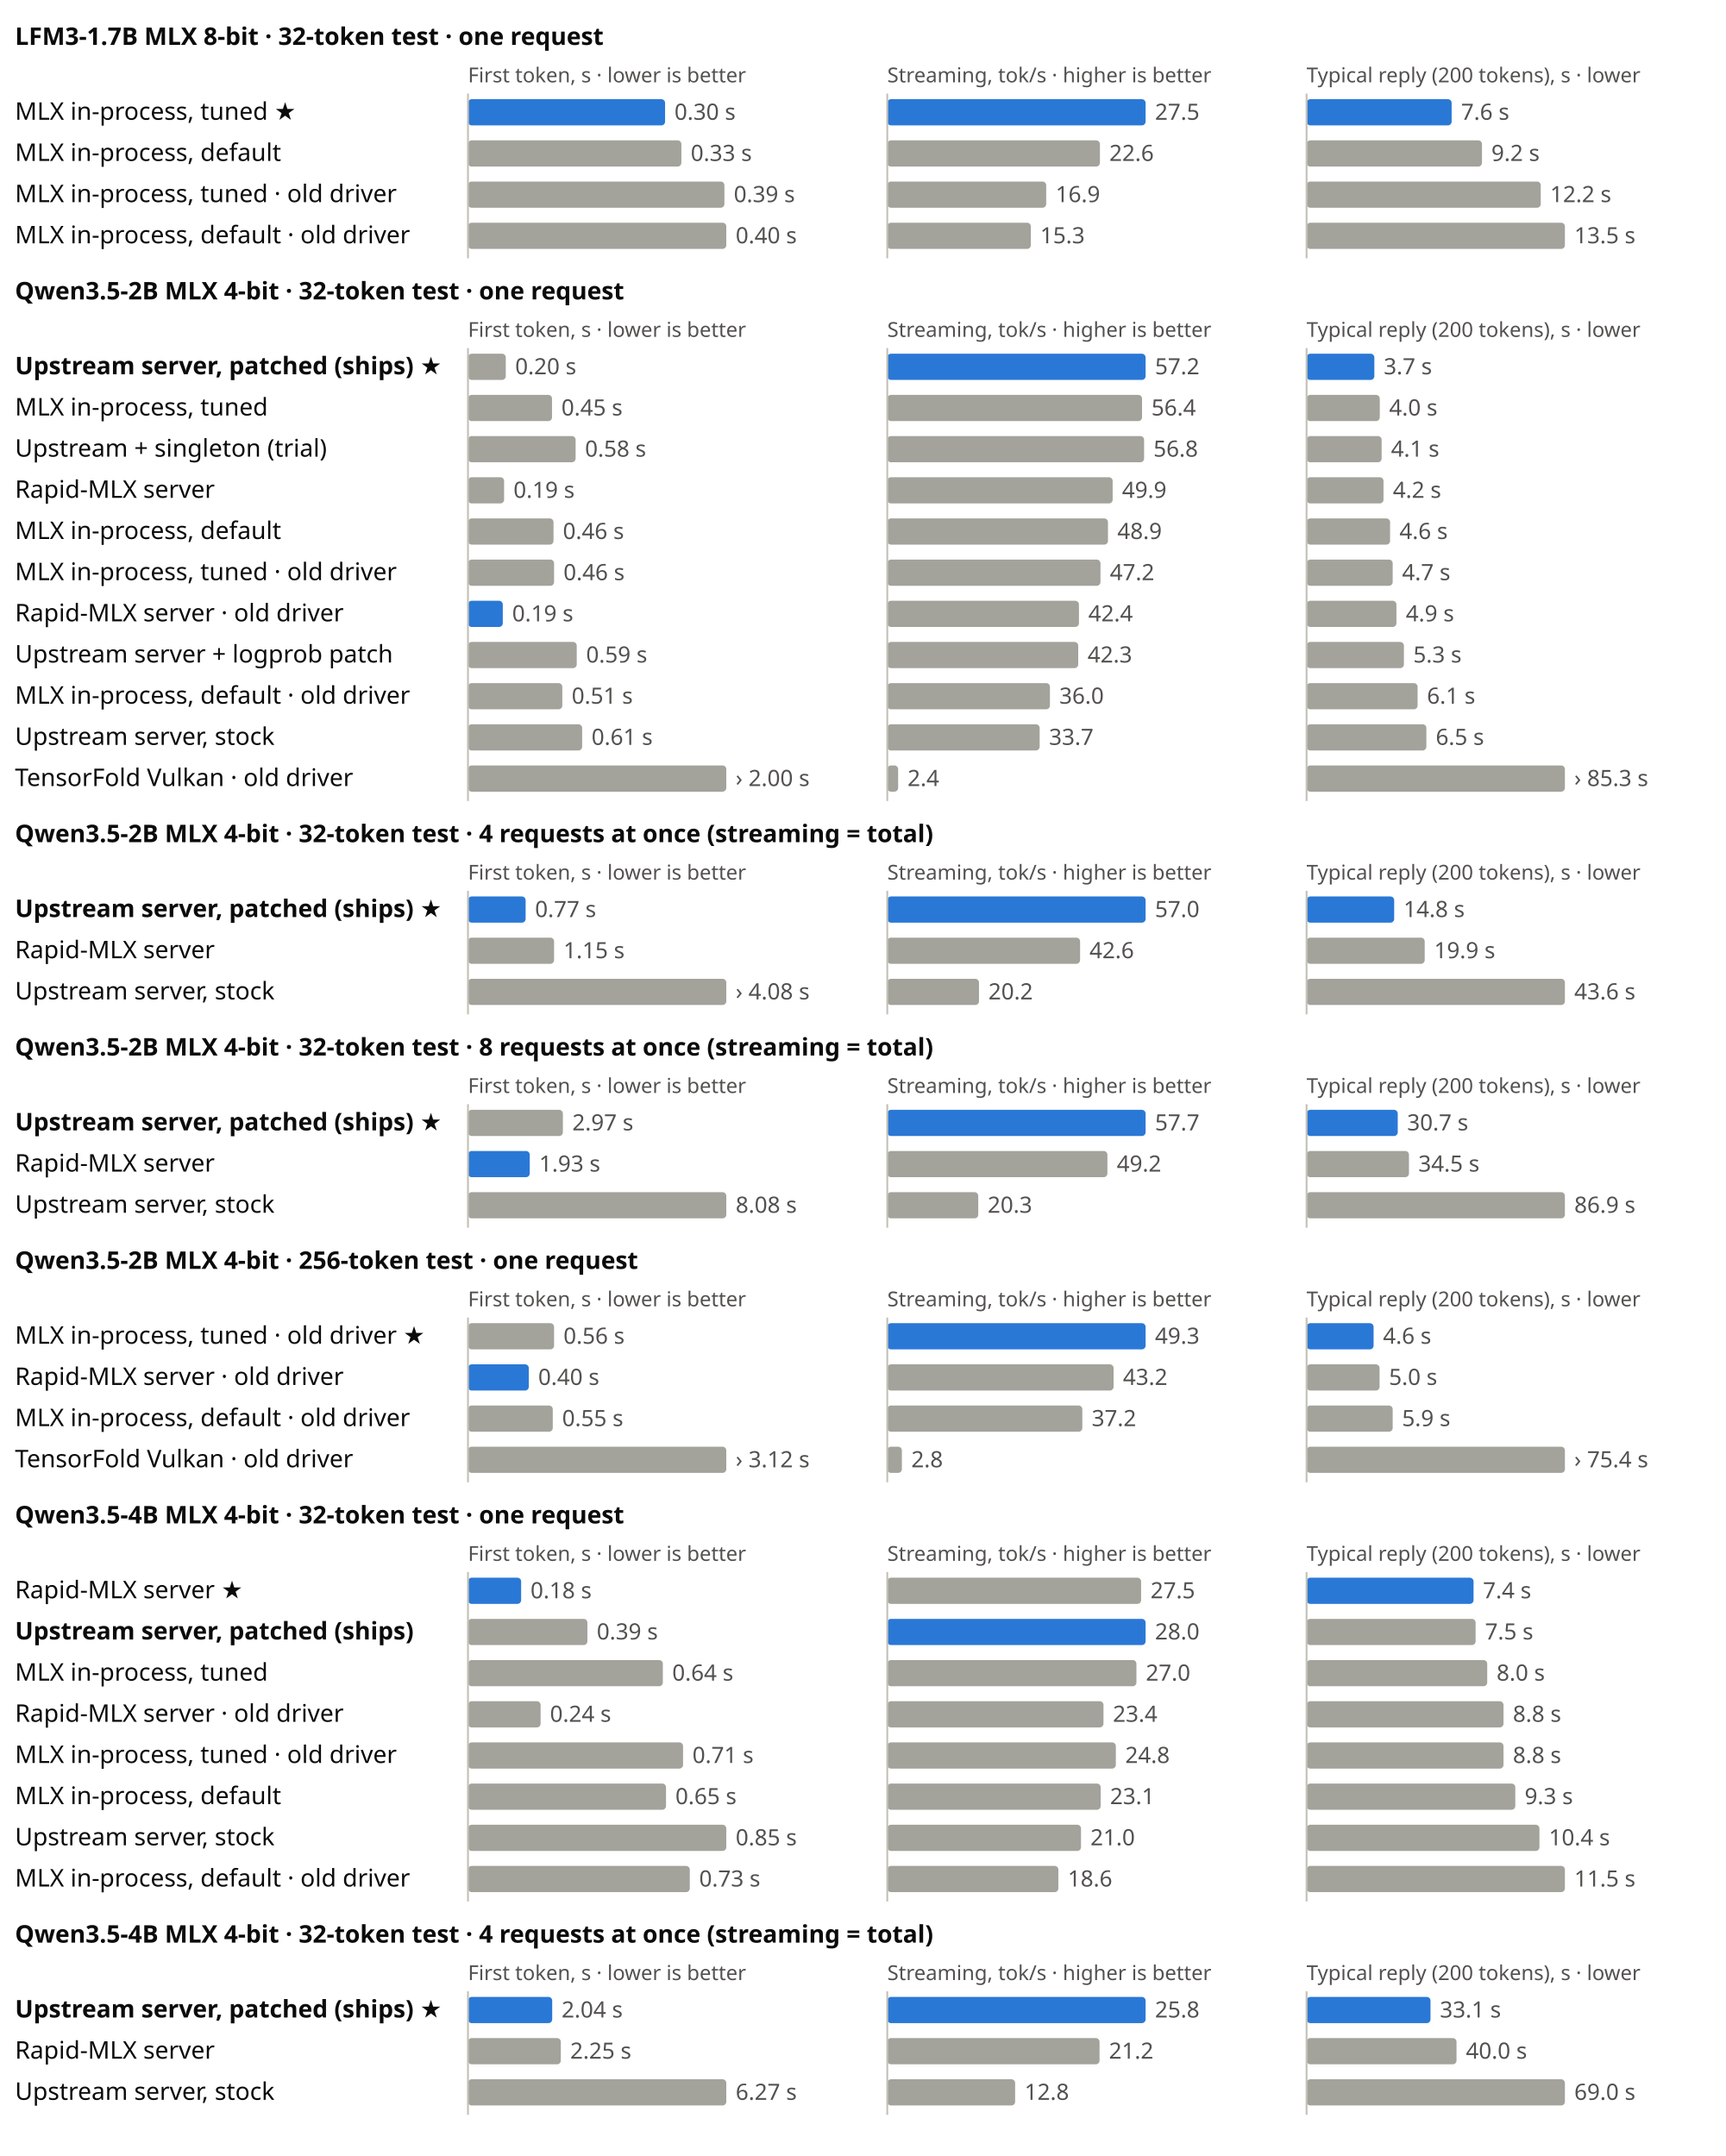
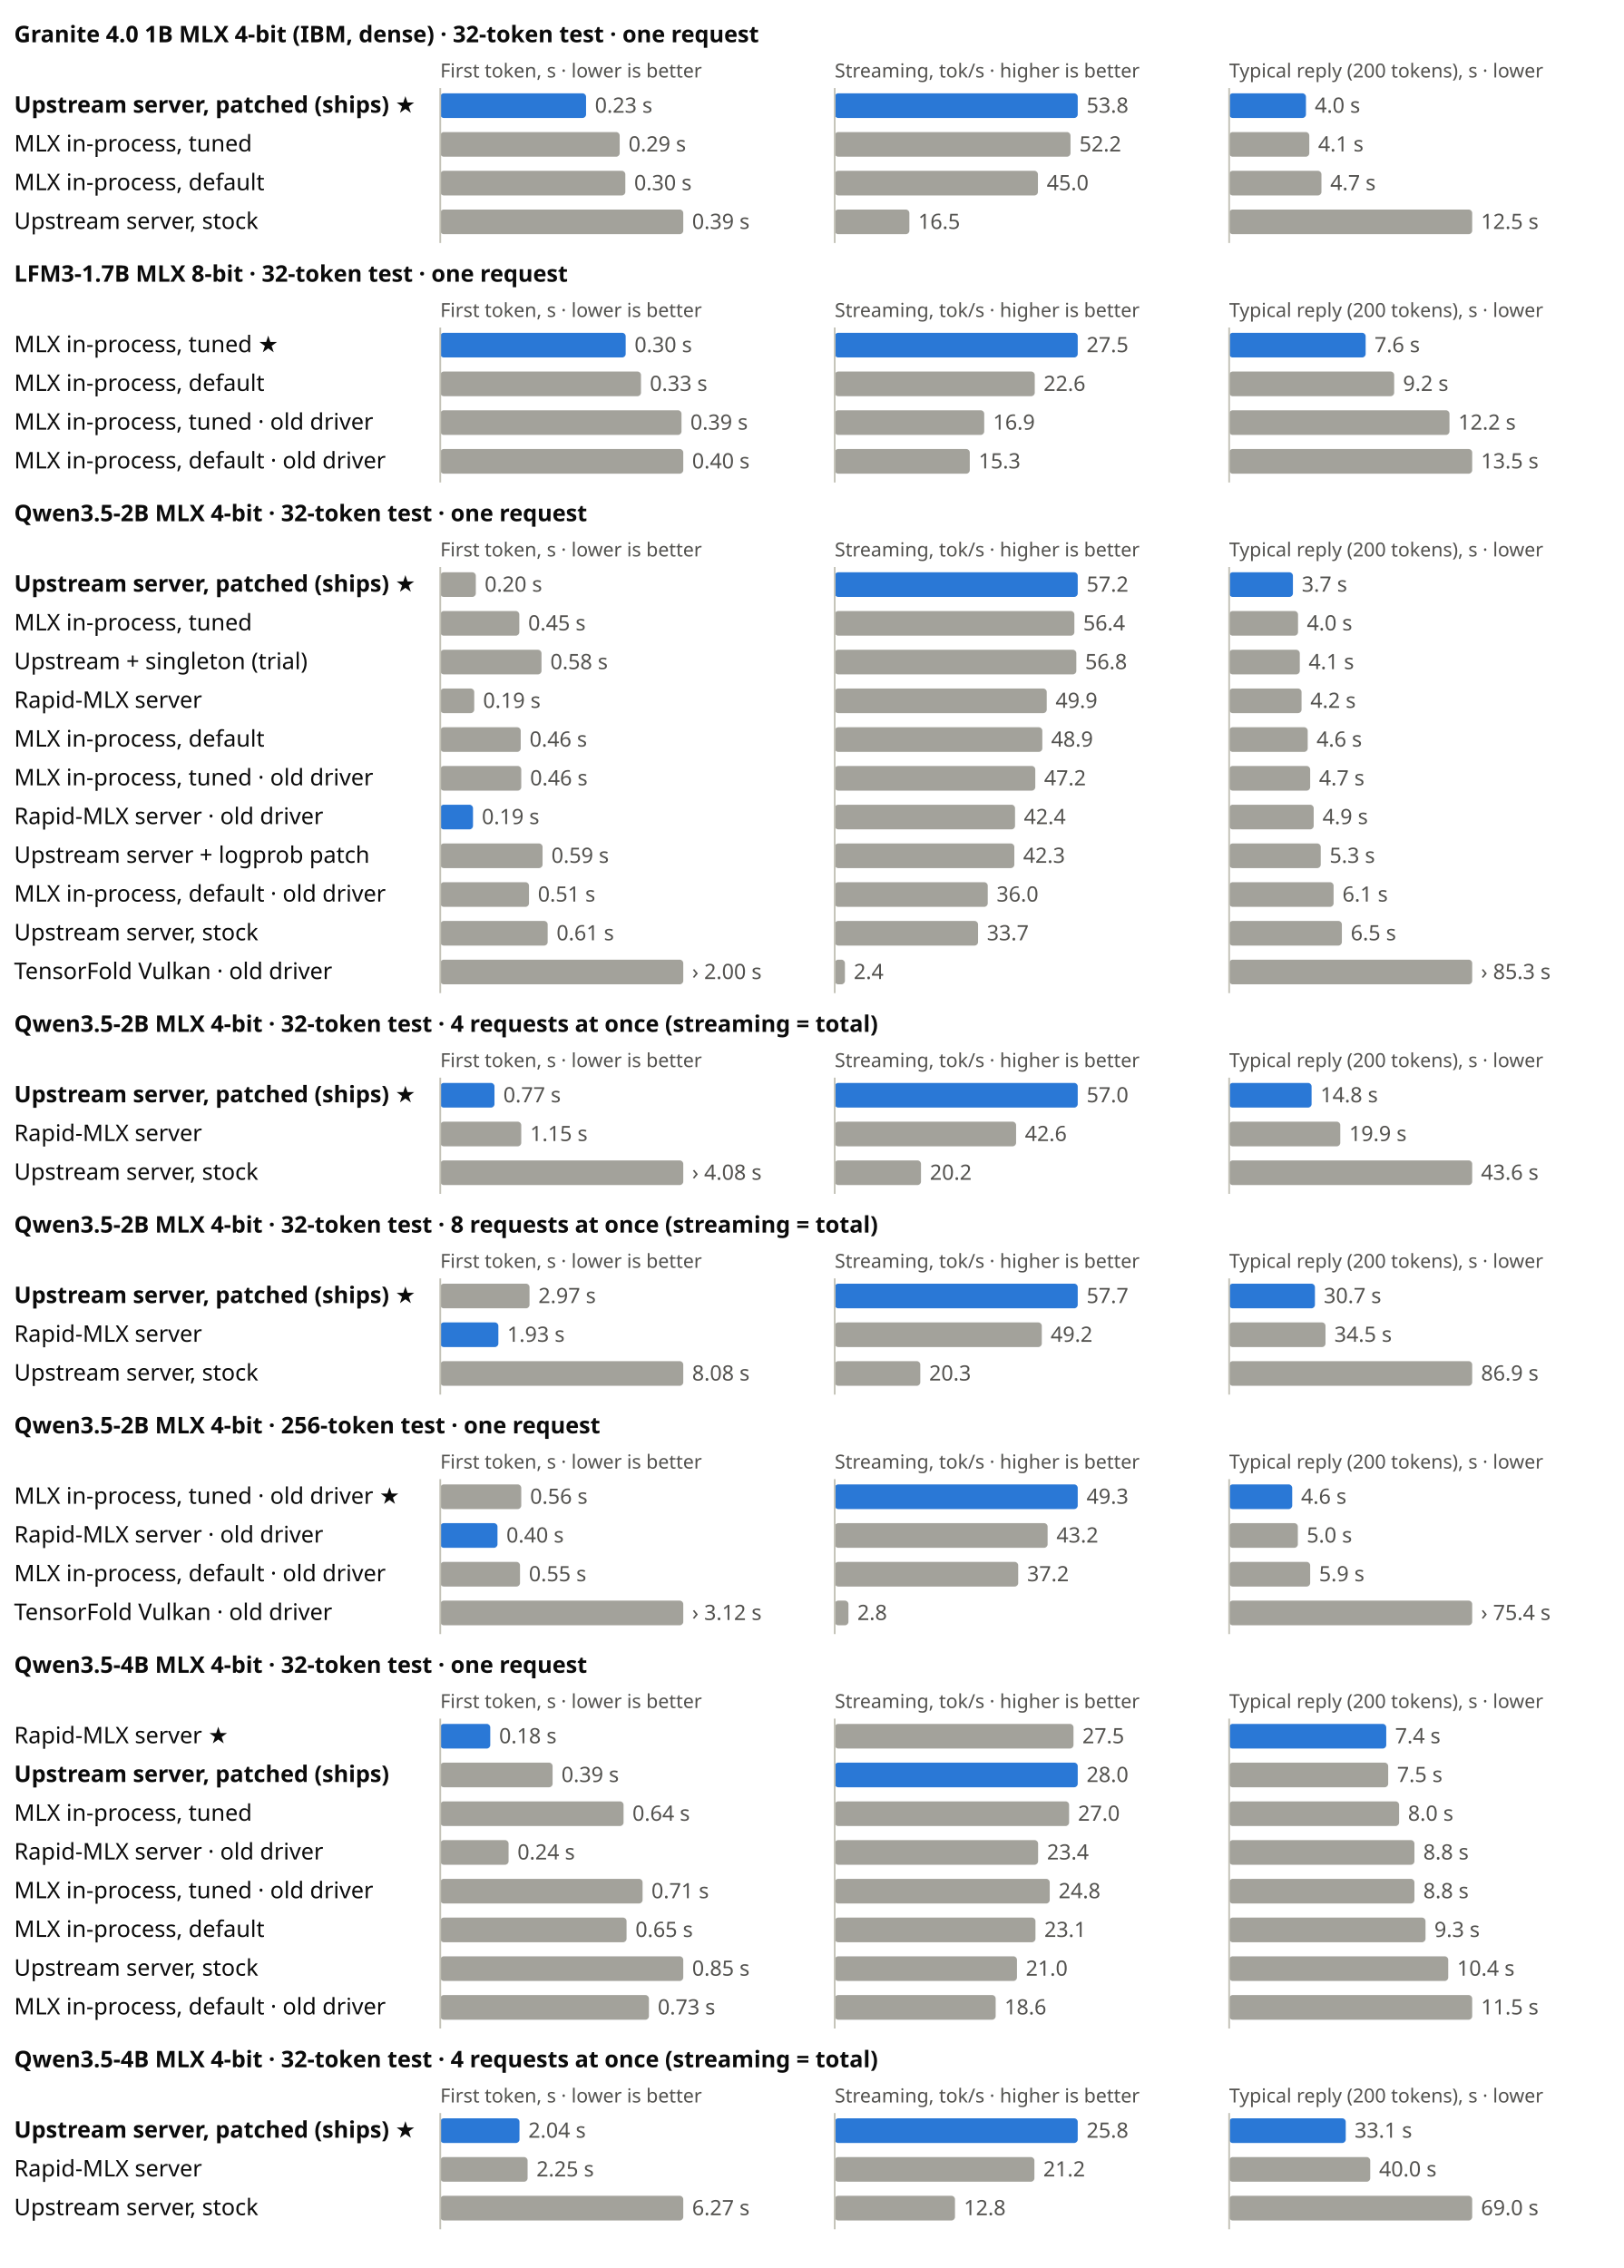
- <svg xmlns="http://www.w3.org/2000/svg" width="922" height="1152" viewBox="0 0 922 1152">
+ <svg xmlns="http://www.w3.org/2000/svg" width="922" height="1288" viewBox="0 0 922 1288">
  <rect width="100%" height="100%" class="bg" fill="none" />
  <style>svg{background:#fcfcfb}text{font:13px system-ui,sans-serif;fill:#0b0b0b}.h{font-weight:600}.a{font-size:11px;fill:#52514e}.v{fill:#52514e;font-size:12px}.s{font-weight:600}.bar{fill:#a3a29b}.best{fill:#2a78d6}.axis{stroke:#c3c2b7;stroke-width:1}@media (prefers-color-scheme:dark){svg{background:#1a1a19}text{fill:#f0efec}.a,.v{fill:#c3c2b7}.bar{fill:#6b6a64}.best{fill:#3987e5}.axis{stroke:#52514e}}</style>
-   <text x="8" y="24" class="h">LFM3-1.7B MLX 8-bit · 32-token test · one request</text>
+   <text x="8" y="24" class="h">Granite 4.0 1B MLX 4-bit (IBM, dense) · 32-token test · one request</text>
  <text x="250" y="44" class="a">First token, s · lower is better</text>
  <text x="474" y="44" class="a">Streaming, tok/s · higher is better</text>
  <text x="698" y="44" class="a">Typical reply (200 tokens), s · lower</text>
-   <text x="8" y="64" class="l">MLX in-process, tuned ★</text>
-   <g>
-     <rect x="250" y="53" width="105.3" height="14" rx="2" class="best" />
-     <text x="360.3" y="64" class="v">0.30 s</text>
+   <text x="8" y="64" class="l s">Upstream server, patched (ships) ★</text>
+   <g>
+     <rect x="250" y="53" width="82.8" height="14" rx="2" class="best" />
+     <text x="337.8" y="64" class="v">0.23 s</text>
  </g>
  <g>
    <rect x="474" y="53" width="138.0" height="14" rx="2" class="best" />
-     <text x="617.0" y="64" class="v">27.5</text>
-   </g>
-   <g>
-     <rect x="698" y="53" width="77.5" height="14" rx="2" class="best" />
-     <text x="780.5" y="64" class="v">7.6 s</text>
-   </g>
-   <text x="8" y="86" class="l">MLX in-process, default</text>
-   <g>
-     <rect x="250" y="75" width="114.0" height="14" rx="2" class="bar" />
-     <text x="369.0" y="86" class="v">0.33 s</text>
-   </g>
-   <g>
-     <rect x="474" y="75" width="113.6" height="14" rx="2" class="bar" />
-     <text x="592.6" y="86" class="v">22.6</text>
-   </g>
-   <g>
-     <rect x="698" y="75" width="93.7" height="14" rx="2" class="bar" />
-     <text x="796.7" y="86" class="v">9.2 s</text>
-   </g>
-   <text x="8" y="108" class="l">MLX in-process, tuned · old driver</text>
-   <g>
-     <rect x="250" y="97" width="137.0" height="14" rx="2" class="bar" />
-     <text x="392.0" y="108" class="v">0.39 s</text>
-   </g>
-   <g>
-     <rect x="474" y="97" width="84.9" height="14" rx="2" class="bar" />
-     <text x="563.9" y="108" class="v">16.9</text>
-   </g>
-   <g>
-     <rect x="698" y="97" width="125.1" height="14" rx="2" class="bar" />
-     <text x="828.1" y="108" class="v">12.2 s</text>
-   </g>
-   <text x="8" y="130" class="l">MLX in-process, default · old driver</text>
+     <text x="617.0" y="64" class="v">53.8</text>
+   </g>
+   <g>
+     <rect x="698" y="53" width="43.6" height="14" rx="2" class="best" />
+     <text x="746.6" y="64" class="v">4.0 s</text>
+   </g>
+   <text x="8" y="86" class="l">MLX in-process, tuned</text>
+   <g>
+     <rect x="250" y="75" width="101.9" height="14" rx="2" class="bar" />
+     <text x="356.9" y="86" class="v">0.29 s</text>
+   </g>
+   <g>
+     <rect x="474" y="75" width="133.9" height="14" rx="2" class="bar" />
+     <text x="612.9" y="86" class="v">52.2</text>
+   </g>
+   <g>
+     <rect x="698" y="75" width="45.5" height="14" rx="2" class="bar" />
+     <text x="748.5" y="86" class="v">4.1 s</text>
+   </g>
+   <text x="8" y="108" class="l">MLX in-process, default</text>
+   <g>
+     <rect x="250" y="97" width="105.1" height="14" rx="2" class="bar" />
+     <text x="360.1" y="108" class="v">0.30 s</text>
+   </g>
+   <g>
+     <rect x="474" y="97" width="115.4" height="14" rx="2" class="bar" />
+     <text x="594.4" y="108" class="v">45.0</text>
+   </g>
+   <g>
+     <rect x="698" y="97" width="52.4" height="14" rx="2" class="bar" />
+     <text x="755.4" y="108" class="v">4.7 s</text>
+   </g>
+   <text x="8" y="130" class="l">Upstream server, stock</text>
  <g>
    <rect x="250" y="119" width="138.0" height="14" rx="2" class="bar" />
-     <text x="393.0" y="130" class="v">0.40 s</text>
-   </g>
-   <g>
-     <rect x="474" y="119" width="76.7" height="14" rx="2" class="bar" />
-     <text x="555.7" y="130" class="v">15.3</text>
+     <text x="393.0" y="130" class="v">0.39 s</text>
+   </g>
+   <g>
+     <rect x="474" y="119" width="42.4" height="14" rx="2" class="bar" />
+     <text x="521.4" y="130" class="v">16.5</text>
  </g>
  <g>
    <rect x="698" y="119" width="138.0" height="14" rx="2" class="bar" />
-     <text x="841.0" y="130" class="v">13.5 s</text>
+     <text x="841.0" y="130" class="v">12.5 s</text>
  </g>
  <line x1="250" y1="50" x2="250" y2="138" class="axis" />
  <line x1="474" y1="50" x2="474" y2="138" class="axis" />
  <line x1="698" y1="50" x2="698" y2="138" class="axis" />
-   <text x="8" y="160" class="h">Qwen3.5-2B MLX 4-bit · 32-token test · one request</text>
+   <text x="8" y="160" class="h">LFM3-1.7B MLX 8-bit · 32-token test · one request</text>
  <text x="250" y="180" class="a">First token, s · lower is better</text>
  <text x="474" y="180" class="a">Streaming, tok/s · higher is better</text>
  <text x="698" y="180" class="a">Typical reply (200 tokens), s · lower</text>
-   <text x="8" y="200" class="l s">Upstream server, patched (ships) ★</text>
-   <g>
-     <rect x="250" y="189" width="20.2" height="14" rx="2" class="bar" />
-     <text x="275.2" y="200" class="v">0.20 s</text>
+   <text x="8" y="200" class="l">MLX in-process, tuned ★</text>
+   <g>
+     <rect x="250" y="189" width="105.3" height="14" rx="2" class="best" />
+     <text x="360.3" y="200" class="v">0.30 s</text>
  </g>
  <g>
    <rect x="474" y="189" width="138.0" height="14" rx="2" class="best" />
-     <text x="617.0" y="200" class="v">57.2</text>
-   </g>
-   <g>
-     <rect x="698" y="189" width="36.2" height="14" rx="2" class="best" />
-     <text x="739.2" y="200" class="v">3.7 s</text>
-   </g>
-   <text x="8" y="222" class="l">MLX in-process, tuned</text>
-   <g>
-     <rect x="250" y="211" width="44.9" height="14" rx="2" class="bar" />
-     <text x="299.9" y="222" class="v">0.45 s</text>
-   </g>
-   <g>
-     <rect x="474" y="211" width="136.1" height="14" rx="2" class="bar" />
-     <text x="615.1" y="222" class="v">56.4</text>
-   </g>
-   <g>
-     <rect x="698" y="211" width="39.1" height="14" rx="2" class="bar" />
-     <text x="742.1" y="222" class="v">4.0 s</text>
-   </g>
-   <text x="8" y="244" class="l">Upstream + singleton (trial)</text>
-   <g>
-     <rect x="250" y="233" width="57.5" height="14" rx="2" class="bar" />
-     <text x="312.5" y="244" class="v">0.58 s</text>
-   </g>
-   <g>
-     <rect x="474" y="233" width="137.2" height="14" rx="2" class="bar" />
-     <text x="616.2" y="244" class="v">56.8</text>
-   </g>
-   <g>
-     <rect x="698" y="233" width="40.1" height="14" rx="2" class="bar" />
-     <text x="743.1" y="244" class="v">4.1 s</text>
-   </g>
-   <text x="8" y="266" class="l">Rapid-MLX server</text>
-   <g>
-     <rect x="250" y="255" width="19.3" height="14" rx="2" class="bar" />
-     <text x="274.3" y="266" class="v">0.19 s</text>
-   </g>
-   <g>
-     <rect x="474" y="255" width="120.4" height="14" rx="2" class="bar" />
-     <text x="599.4" y="266" class="v">49.9</text>
-   </g>
-   <g>
-     <rect x="698" y="255" width="41.1" height="14" rx="2" class="bar" />
-     <text x="744.1" y="266" class="v">4.2 s</text>
-   </g>
-   <text x="8" y="288" class="l">MLX in-process, default</text>
-   <g>
-     <rect x="250" y="277" width="45.7" height="14" rx="2" class="bar" />
-     <text x="300.7" y="288" class="v">0.46 s</text>
-   </g>
-   <g>
-     <rect x="474" y="277" width="117.9" height="14" rx="2" class="bar" />
-     <text x="596.9" y="288" class="v">48.9</text>
-   </g>
-   <g>
-     <rect x="698" y="277" width="44.6" height="14" rx="2" class="bar" />
-     <text x="747.6" y="288" class="v">4.6 s</text>
-   </g>
-   <text x="8" y="310" class="l">MLX in-process, tuned · old driver</text>
-   <g>
-     <rect x="250" y="299" width="46.0" height="14" rx="2" class="bar" />
-     <text x="301.0" y="310" class="v">0.46 s</text>
-   </g>
-   <g>
-     <rect x="474" y="299" width="113.9" height="14" rx="2" class="bar" />
-     <text x="592.9" y="310" class="v">47.2</text>
-   </g>
-   <g>
-     <rect x="698" y="299" width="46.0" height="14" rx="2" class="bar" />
-     <text x="749.0" y="310" class="v">4.7 s</text>
-   </g>
-   <text x="8" y="332" class="l">Rapid-MLX server · old driver</text>
-   <g>
-     <rect x="250" y="321" width="18.6" height="14" rx="2" class="best" />
-     <text x="273.6" y="332" class="v">0.19 s</text>
-   </g>
-   <g>
-     <rect x="474" y="321" width="102.4" height="14" rx="2" class="bar" />
-     <text x="581.4" y="332" class="v">42.4</text>
-   </g>
-   <g>
-     <rect x="698" y="321" width="48.0" height="14" rx="2" class="bar" />
-     <text x="751.0" y="332" class="v">4.9 s</text>
-   </g>
-   <text x="8" y="354" class="l">Upstream server + logprob patch</text>
-   <g>
-     <rect x="250" y="343" width="58.1" height="14" rx="2" class="bar" />
-     <text x="313.1" y="354" class="v">0.59 s</text>
-   </g>
-   <g>
-     <rect x="474" y="343" width="102.0" height="14" rx="2" class="bar" />
-     <text x="581.0" y="354" class="v">42.3</text>
-   </g>
-   <g>
-     <rect x="698" y="343" width="52.0" height="14" rx="2" class="bar" />
-     <text x="755.0" y="354" class="v">5.3 s</text>
-   </g>
-   <text x="8" y="376" class="l">MLX in-process, default · old driver</text>
-   <g>
-     <rect x="250" y="365" width="50.4" height="14" rx="2" class="bar" />
-     <text x="305.4" y="376" class="v">0.51 s</text>
-   </g>
-   <g>
-     <rect x="474" y="365" width="86.9" height="14" rx="2" class="bar" />
-     <text x="565.9" y="376" class="v">36.0</text>
-   </g>
-   <g>
-     <rect x="698" y="365" width="59.3" height="14" rx="2" class="bar" />
-     <text x="762.3" y="376" class="v">6.1 s</text>
-   </g>
-   <text x="8" y="398" class="l">Upstream server, stock</text>
-   <g>
-     <rect x="250" y="387" width="61.0" height="14" rx="2" class="bar" />
-     <text x="316.0" y="398" class="v">0.61 s</text>
-   </g>
-   <g>
-     <rect x="474" y="387" width="81.4" height="14" rx="2" class="bar" />
-     <text x="560.4" y="398" class="v">33.7</text>
-   </g>
-   <g>
-     <rect x="698" y="387" width="64.0" height="14" rx="2" class="bar" />
-     <text x="767.0" y="398" class="v">6.5 s</text>
-   </g>
-   <text x="8" y="420" class="l">TensorFold Vulkan · old driver</text>
-   <g>
-     <rect x="250" y="409" width="138.0" height="14" rx="2" class="bar" />
-     <text x="393.0" y="420" class="v">› 2.00 s</text>
-   </g>
-   <g>
-     <rect x="474" y="409" width="5.8" height="14" rx="2" class="bar" />
-     <text x="484.8" y="420" class="v">2.4</text>
-   </g>
-   <g>
-     <rect x="698" y="409" width="138.0" height="14" rx="2" class="bar" />
-     <text x="841.0" y="420" class="v">› 85.3 s</text>
-   </g>
-   <line x1="250" y1="186" x2="250" y2="428" class="axis" />
-   <line x1="474" y1="186" x2="474" y2="428" class="axis" />
-   <line x1="698" y1="186" x2="698" y2="428" class="axis" />
-   <text x="8" y="450" class="h">Qwen3.5-2B MLX 4-bit · 32-token test · 4 requests at once (streaming = total)</text>
-   <text x="250" y="470" class="a">First token, s · lower is better</text>
-   <text x="474" y="470" class="a">Streaming, tok/s · higher is better</text>
-   <text x="698" y="470" class="a">Typical reply (200 tokens), s · lower</text>
-   <text x="8" y="490" class="l s">Upstream server, patched (ships) ★</text>
-   <g>
-     <rect x="250" y="479" width="30.8" height="14" rx="2" class="best" />
-     <text x="285.8" y="490" class="v">0.77 s</text>
-   </g>
-   <g>
-     <rect x="474" y="479" width="138.0" height="14" rx="2" class="best" />
-     <text x="617.0" y="490" class="v">57.0</text>
-   </g>
-   <g>
-     <rect x="698" y="479" width="46.8" height="14" rx="2" class="best" />
-     <text x="749.8" y="490" class="v">14.8 s</text>
-   </g>
-   <text x="8" y="512" class="l">Rapid-MLX server</text>
-   <g>
-     <rect x="250" y="501" width="46.0" height="14" rx="2" class="bar" />
-     <text x="301.0" y="512" class="v">1.15 s</text>
-   </g>
-   <g>
-     <rect x="474" y="501" width="103.0" height="14" rx="2" class="bar" />
-     <text x="582.0" y="512" class="v">42.6</text>
-   </g>
-   <g>
-     <rect x="698" y="501" width="63.1" height="14" rx="2" class="bar" />
-     <text x="766.1" y="512" class="v">19.9 s</text>
+     <text x="617.0" y="200" class="v">27.5</text>
+   </g>
+   <g>
+     <rect x="698" y="189" width="77.5" height="14" rx="2" class="best" />
+     <text x="780.5" y="200" class="v">7.6 s</text>
+   </g>
+   <text x="8" y="222" class="l">MLX in-process, default</text>
+   <g>
+     <rect x="250" y="211" width="114.0" height="14" rx="2" class="bar" />
+     <text x="369.0" y="222" class="v">0.33 s</text>
+   </g>
+   <g>
+     <rect x="474" y="211" width="113.6" height="14" rx="2" class="bar" />
+     <text x="592.6" y="222" class="v">22.6</text>
+   </g>
+   <g>
+     <rect x="698" y="211" width="93.7" height="14" rx="2" class="bar" />
+     <text x="796.7" y="222" class="v">9.2 s</text>
+   </g>
+   <text x="8" y="244" class="l">MLX in-process, tuned · old driver</text>
+   <g>
+     <rect x="250" y="233" width="137.0" height="14" rx="2" class="bar" />
+     <text x="392.0" y="244" class="v">0.39 s</text>
+   </g>
+   <g>
+     <rect x="474" y="233" width="84.9" height="14" rx="2" class="bar" />
+     <text x="563.9" y="244" class="v">16.9</text>
+   </g>
+   <g>
+     <rect x="698" y="233" width="125.1" height="14" rx="2" class="bar" />
+     <text x="828.1" y="244" class="v">12.2 s</text>
+   </g>
+   <text x="8" y="266" class="l">MLX in-process, default · old driver</text>
+   <g>
+     <rect x="250" y="255" width="138.0" height="14" rx="2" class="bar" />
+     <text x="393.0" y="266" class="v">0.40 s</text>
+   </g>
+   <g>
+     <rect x="474" y="255" width="76.7" height="14" rx="2" class="bar" />
+     <text x="555.7" y="266" class="v">15.3</text>
+   </g>
+   <g>
+     <rect x="698" y="255" width="138.0" height="14" rx="2" class="bar" />
+     <text x="841.0" y="266" class="v">13.5 s</text>
+   </g>
+   <line x1="250" y1="186" x2="250" y2="274" class="axis" />
+   <line x1="474" y1="186" x2="474" y2="274" class="axis" />
+   <line x1="698" y1="186" x2="698" y2="274" class="axis" />
+   <text x="8" y="296" class="h">Qwen3.5-2B MLX 4-bit · 32-token test · one request</text>
+   <text x="250" y="316" class="a">First token, s · lower is better</text>
+   <text x="474" y="316" class="a">Streaming, tok/s · higher is better</text>
+   <text x="698" y="316" class="a">Typical reply (200 tokens), s · lower</text>
+   <text x="8" y="336" class="l s">Upstream server, patched (ships) ★</text>
+   <g>
+     <rect x="250" y="325" width="20.2" height="14" rx="2" class="bar" />
+     <text x="275.2" y="336" class="v">0.20 s</text>
+   </g>
+   <g>
+     <rect x="474" y="325" width="138.0" height="14" rx="2" class="best" />
+     <text x="617.0" y="336" class="v">57.2</text>
+   </g>
+   <g>
+     <rect x="698" y="325" width="36.2" height="14" rx="2" class="best" />
+     <text x="739.2" y="336" class="v">3.7 s</text>
+   </g>
+   <text x="8" y="358" class="l">MLX in-process, tuned</text>
+   <g>
+     <rect x="250" y="347" width="44.9" height="14" rx="2" class="bar" />
+     <text x="299.9" y="358" class="v">0.45 s</text>
+   </g>
+   <g>
+     <rect x="474" y="347" width="136.1" height="14" rx="2" class="bar" />
+     <text x="615.1" y="358" class="v">56.4</text>
+   </g>
+   <g>
+     <rect x="698" y="347" width="39.1" height="14" rx="2" class="bar" />
+     <text x="742.1" y="358" class="v">4.0 s</text>
+   </g>
+   <text x="8" y="380" class="l">Upstream + singleton (trial)</text>
+   <g>
+     <rect x="250" y="369" width="57.5" height="14" rx="2" class="bar" />
+     <text x="312.5" y="380" class="v">0.58 s</text>
+   </g>
+   <g>
+     <rect x="474" y="369" width="137.2" height="14" rx="2" class="bar" />
+     <text x="616.2" y="380" class="v">56.8</text>
+   </g>
+   <g>
+     <rect x="698" y="369" width="40.1" height="14" rx="2" class="bar" />
+     <text x="743.1" y="380" class="v">4.1 s</text>
+   </g>
+   <text x="8" y="402" class="l">Rapid-MLX server</text>
+   <g>
+     <rect x="250" y="391" width="19.3" height="14" rx="2" class="bar" />
+     <text x="274.3" y="402" class="v">0.19 s</text>
+   </g>
+   <g>
+     <rect x="474" y="391" width="120.4" height="14" rx="2" class="bar" />
+     <text x="599.4" y="402" class="v">49.9</text>
+   </g>
+   <g>
+     <rect x="698" y="391" width="41.1" height="14" rx="2" class="bar" />
+     <text x="744.1" y="402" class="v">4.2 s</text>
+   </g>
+   <text x="8" y="424" class="l">MLX in-process, default</text>
+   <g>
+     <rect x="250" y="413" width="45.7" height="14" rx="2" class="bar" />
+     <text x="300.7" y="424" class="v">0.46 s</text>
+   </g>
+   <g>
+     <rect x="474" y="413" width="117.9" height="14" rx="2" class="bar" />
+     <text x="596.9" y="424" class="v">48.9</text>
+   </g>
+   <g>
+     <rect x="698" y="413" width="44.6" height="14" rx="2" class="bar" />
+     <text x="747.6" y="424" class="v">4.6 s</text>
+   </g>
+   <text x="8" y="446" class="l">MLX in-process, tuned · old driver</text>
+   <g>
+     <rect x="250" y="435" width="46.0" height="14" rx="2" class="bar" />
+     <text x="301.0" y="446" class="v">0.46 s</text>
+   </g>
+   <g>
+     <rect x="474" y="435" width="113.9" height="14" rx="2" class="bar" />
+     <text x="592.9" y="446" class="v">47.2</text>
+   </g>
+   <g>
+     <rect x="698" y="435" width="46.0" height="14" rx="2" class="bar" />
+     <text x="749.0" y="446" class="v">4.7 s</text>
+   </g>
+   <text x="8" y="468" class="l">Rapid-MLX server · old driver</text>
+   <g>
+     <rect x="250" y="457" width="18.6" height="14" rx="2" class="best" />
+     <text x="273.6" y="468" class="v">0.19 s</text>
+   </g>
+   <g>
+     <rect x="474" y="457" width="102.4" height="14" rx="2" class="bar" />
+     <text x="581.4" y="468" class="v">42.4</text>
+   </g>
+   <g>
+     <rect x="698" y="457" width="48.0" height="14" rx="2" class="bar" />
+     <text x="751.0" y="468" class="v">4.9 s</text>
+   </g>
+   <text x="8" y="490" class="l">Upstream server + logprob patch</text>
+   <g>
+     <rect x="250" y="479" width="58.1" height="14" rx="2" class="bar" />
+     <text x="313.1" y="490" class="v">0.59 s</text>
+   </g>
+   <g>
+     <rect x="474" y="479" width="102.0" height="14" rx="2" class="bar" />
+     <text x="581.0" y="490" class="v">42.3</text>
+   </g>
+   <g>
+     <rect x="698" y="479" width="52.0" height="14" rx="2" class="bar" />
+     <text x="755.0" y="490" class="v">5.3 s</text>
+   </g>
+   <text x="8" y="512" class="l">MLX in-process, default · old driver</text>
+   <g>
+     <rect x="250" y="501" width="50.4" height="14" rx="2" class="bar" />
+     <text x="305.4" y="512" class="v">0.51 s</text>
+   </g>
+   <g>
+     <rect x="474" y="501" width="86.9" height="14" rx="2" class="bar" />
+     <text x="565.9" y="512" class="v">36.0</text>
+   </g>
+   <g>
+     <rect x="698" y="501" width="59.3" height="14" rx="2" class="bar" />
+     <text x="762.3" y="512" class="v">6.1 s</text>
  </g>
  <text x="8" y="534" class="l">Upstream server, stock</text>
  <g>
-     <rect x="250" y="523" width="138.0" height="14" rx="2" class="bar" />
-     <text x="393.0" y="534" class="v">› 4.08 s</text>
-   </g>
-   <g>
-     <rect x="474" y="523" width="49.0" height="14" rx="2" class="bar" />
-     <text x="528.0" y="534" class="v">20.2</text>
-   </g>
-   <g>
-     <rect x="698" y="523" width="138.0" height="14" rx="2" class="bar" />
-     <text x="841.0" y="534" class="v">43.6 s</text>
-   </g>
-   <line x1="250" y1="476" x2="250" y2="542" class="axis" />
-   <line x1="474" y1="476" x2="474" y2="542" class="axis" />
-   <line x1="698" y1="476" x2="698" y2="542" class="axis" />
-   <text x="8" y="564" class="h">Qwen3.5-2B MLX 4-bit · 32-token test · 8 requests at once (streaming = total)</text>
-   <text x="250" y="584" class="a">First token, s · lower is better</text>
-   <text x="474" y="584" class="a">Streaming, tok/s · higher is better</text>
-   <text x="698" y="584" class="a">Typical reply (200 tokens), s · lower</text>
-   <text x="8" y="604" class="l s">Upstream server, patched (ships) ★</text>
-   <g>
-     <rect x="250" y="593" width="50.7" height="14" rx="2" class="bar" />
-     <text x="305.7" y="604" class="v">2.97 s</text>
-   </g>
-   <g>
-     <rect x="474" y="593" width="138.0" height="14" rx="2" class="best" />
-     <text x="617.0" y="604" class="v">57.7</text>
-   </g>
-   <g>
-     <rect x="698" y="593" width="48.7" height="14" rx="2" class="best" />
-     <text x="751.7" y="604" class="v">30.7 s</text>
-   </g>
-   <text x="8" y="626" class="l">Rapid-MLX server</text>
-   <g>
-     <rect x="250" y="615" width="33.0" height="14" rx="2" class="best" />
-     <text x="288.0" y="626" class="v">1.93 s</text>
-   </g>
-   <g>
-     <rect x="474" y="615" width="117.6" height="14" rx="2" class="bar" />
-     <text x="596.6" y="626" class="v">49.2</text>
-   </g>
-   <g>
-     <rect x="698" y="615" width="54.7" height="14" rx="2" class="bar" />
-     <text x="757.7" y="626" class="v">34.5 s</text>
-   </g>
-   <text x="8" y="648" class="l">Upstream server, stock</text>
-   <g>
-     <rect x="250" y="637" width="138.0" height="14" rx="2" class="bar" />
-     <text x="393.0" y="648" class="v">8.08 s</text>
-   </g>
-   <g>
-     <rect x="474" y="637" width="48.6" height="14" rx="2" class="bar" />
-     <text x="527.6" y="648" class="v">20.3</text>
-   </g>
-   <g>
-     <rect x="698" y="637" width="138.0" height="14" rx="2" class="bar" />
-     <text x="841.0" y="648" class="v">86.9 s</text>
-   </g>
-   <line x1="250" y1="590" x2="250" y2="656" class="axis" />
-   <line x1="474" y1="590" x2="474" y2="656" class="axis" />
-   <line x1="698" y1="590" x2="698" y2="656" class="axis" />
-   <text x="8" y="678" class="h">Qwen3.5-2B MLX 4-bit · 256-token test · one request</text>
-   <text x="250" y="698" class="a">First token, s · lower is better</text>
-   <text x="474" y="698" class="a">Streaming, tok/s · higher is better</text>
-   <text x="698" y="698" class="a">Typical reply (200 tokens), s · lower</text>
-   <text x="8" y="718" class="l">MLX in-process, tuned · old driver ★</text>
-   <g>
-     <rect x="250" y="707" width="46.0" height="14" rx="2" class="bar" />
-     <text x="301.0" y="718" class="v">0.56 s</text>
-   </g>
-   <g>
-     <rect x="474" y="707" width="138.0" height="14" rx="2" class="best" />
-     <text x="617.0" y="718" class="v">49.3</text>
-   </g>
-   <g>
-     <rect x="698" y="707" width="35.8" height="14" rx="2" class="best" />
-     <text x="738.8" y="718" class="v">4.6 s</text>
-   </g>
-   <text x="8" y="740" class="l">Rapid-MLX server · old driver</text>
-   <g>
-     <rect x="250" y="729" width="32.5" height="14" rx="2" class="best" />
-     <text x="287.5" y="740" class="v">0.40 s</text>
-   </g>
-   <g>
-     <rect x="474" y="729" width="120.9" height="14" rx="2" class="bar" />
-     <text x="599.9" y="740" class="v">43.2</text>
-   </g>
-   <g>
-     <rect x="698" y="729" width="39.0" height="14" rx="2" class="bar" />
-     <text x="742.0" y="740" class="v">5.0 s</text>
-   </g>
-   <text x="8" y="762" class="l">MLX in-process, default · old driver</text>
-   <g>
-     <rect x="250" y="751" width="45.3" height="14" rx="2" class="bar" />
-     <text x="300.3" y="762" class="v">0.55 s</text>
-   </g>
-   <g>
-     <rect x="474" y="751" width="104.2" height="14" rx="2" class="bar" />
-     <text x="583.2" y="762" class="v">37.2</text>
-   </g>
-   <g>
-     <rect x="698" y="751" width="46.0" height="14" rx="2" class="bar" />
-     <text x="749.0" y="762" class="v">5.9 s</text>
-   </g>
-   <text x="8" y="784" class="l">TensorFold Vulkan · old driver</text>
+     <rect x="250" y="523" width="61.0" height="14" rx="2" class="bar" />
+     <text x="316.0" y="534" class="v">0.61 s</text>
+   </g>
+   <g>
+     <rect x="474" y="523" width="81.4" height="14" rx="2" class="bar" />
+     <text x="560.4" y="534" class="v">33.7</text>
+   </g>
+   <g>
+     <rect x="698" y="523" width="64.0" height="14" rx="2" class="bar" />
+     <text x="767.0" y="534" class="v">6.5 s</text>
+   </g>
+   <text x="8" y="556" class="l">TensorFold Vulkan · old driver</text>
+   <g>
+     <rect x="250" y="545" width="138.0" height="14" rx="2" class="bar" />
+     <text x="393.0" y="556" class="v">› 2.00 s</text>
+   </g>
+   <g>
+     <rect x="474" y="545" width="5.8" height="14" rx="2" class="bar" />
+     <text x="484.8" y="556" class="v">2.4</text>
+   </g>
+   <g>
+     <rect x="698" y="545" width="138.0" height="14" rx="2" class="bar" />
+     <text x="841.0" y="556" class="v">› 85.3 s</text>
+   </g>
+   <line x1="250" y1="322" x2="250" y2="564" class="axis" />
+   <line x1="474" y1="322" x2="474" y2="564" class="axis" />
+   <line x1="698" y1="322" x2="698" y2="564" class="axis" />
+   <text x="8" y="586" class="h">Qwen3.5-2B MLX 4-bit · 32-token test · 4 requests at once (streaming = total)</text>
+   <text x="250" y="606" class="a">First token, s · lower is better</text>
+   <text x="474" y="606" class="a">Streaming, tok/s · higher is better</text>
+   <text x="698" y="606" class="a">Typical reply (200 tokens), s · lower</text>
+   <text x="8" y="626" class="l s">Upstream server, patched (ships) ★</text>
+   <g>
+     <rect x="250" y="615" width="30.8" height="14" rx="2" class="best" />
+     <text x="285.8" y="626" class="v">0.77 s</text>
+   </g>
+   <g>
+     <rect x="474" y="615" width="138.0" height="14" rx="2" class="best" />
+     <text x="617.0" y="626" class="v">57.0</text>
+   </g>
+   <g>
+     <rect x="698" y="615" width="46.8" height="14" rx="2" class="best" />
+     <text x="749.8" y="626" class="v">14.8 s</text>
+   </g>
+   <text x="8" y="648" class="l">Rapid-MLX server</text>
+   <g>
+     <rect x="250" y="637" width="46.0" height="14" rx="2" class="bar" />
+     <text x="301.0" y="648" class="v">1.15 s</text>
+   </g>
+   <g>
+     <rect x="474" y="637" width="103.0" height="14" rx="2" class="bar" />
+     <text x="582.0" y="648" class="v">42.6</text>
+   </g>
+   <g>
+     <rect x="698" y="637" width="63.1" height="14" rx="2" class="bar" />
+     <text x="766.1" y="648" class="v">19.9 s</text>
+   </g>
+   <text x="8" y="670" class="l">Upstream server, stock</text>
+   <g>
+     <rect x="250" y="659" width="138.0" height="14" rx="2" class="bar" />
+     <text x="393.0" y="670" class="v">› 4.08 s</text>
+   </g>
+   <g>
+     <rect x="474" y="659" width="49.0" height="14" rx="2" class="bar" />
+     <text x="528.0" y="670" class="v">20.2</text>
+   </g>
+   <g>
+     <rect x="698" y="659" width="138.0" height="14" rx="2" class="bar" />
+     <text x="841.0" y="670" class="v">43.6 s</text>
+   </g>
+   <line x1="250" y1="612" x2="250" y2="678" class="axis" />
+   <line x1="474" y1="612" x2="474" y2="678" class="axis" />
+   <line x1="698" y1="612" x2="698" y2="678" class="axis" />
+   <text x="8" y="700" class="h">Qwen3.5-2B MLX 4-bit · 32-token test · 8 requests at once (streaming = total)</text>
+   <text x="250" y="720" class="a">First token, s · lower is better</text>
+   <text x="474" y="720" class="a">Streaming, tok/s · higher is better</text>
+   <text x="698" y="720" class="a">Typical reply (200 tokens), s · lower</text>
+   <text x="8" y="740" class="l s">Upstream server, patched (ships) ★</text>
+   <g>
+     <rect x="250" y="729" width="50.7" height="14" rx="2" class="bar" />
+     <text x="305.7" y="740" class="v">2.97 s</text>
+   </g>
+   <g>
+     <rect x="474" y="729" width="138.0" height="14" rx="2" class="best" />
+     <text x="617.0" y="740" class="v">57.7</text>
+   </g>
+   <g>
+     <rect x="698" y="729" width="48.7" height="14" rx="2" class="best" />
+     <text x="751.7" y="740" class="v">30.7 s</text>
+   </g>
+   <text x="8" y="762" class="l">Rapid-MLX server</text>
+   <g>
+     <rect x="250" y="751" width="33.0" height="14" rx="2" class="best" />
+     <text x="288.0" y="762" class="v">1.93 s</text>
+   </g>
+   <g>
+     <rect x="474" y="751" width="117.6" height="14" rx="2" class="bar" />
+     <text x="596.6" y="762" class="v">49.2</text>
+   </g>
+   <g>
+     <rect x="698" y="751" width="54.7" height="14" rx="2" class="bar" />
+     <text x="757.7" y="762" class="v">34.5 s</text>
+   </g>
+   <text x="8" y="784" class="l">Upstream server, stock</text>
  <g>
    <rect x="250" y="773" width="138.0" height="14" rx="2" class="bar" />
-     <text x="393.0" y="784" class="v">› 3.12 s</text>
-   </g>
-   <g>
-     <rect x="474" y="773" width="7.8" height="14" rx="2" class="bar" />
-     <text x="486.8" y="784" class="v">2.8</text>
+     <text x="393.0" y="784" class="v">8.08 s</text>
+   </g>
+   <g>
+     <rect x="474" y="773" width="48.6" height="14" rx="2" class="bar" />
+     <text x="527.6" y="784" class="v">20.3</text>
  </g>
  <g>
    <rect x="698" y="773" width="138.0" height="14" rx="2" class="bar" />
-     <text x="841.0" y="784" class="v">› 75.4 s</text>
-   </g>
-   <line x1="250" y1="704" x2="250" y2="792" class="axis" />
-   <line x1="474" y1="704" x2="474" y2="792" class="axis" />
-   <line x1="698" y1="704" x2="698" y2="792" class="axis" />
-   <text x="8" y="814" class="h">Qwen3.5-4B MLX 4-bit · 32-token test · one request</text>
+     <text x="841.0" y="784" class="v">86.9 s</text>
+   </g>
+   <line x1="250" y1="726" x2="250" y2="792" class="axis" />
+   <line x1="474" y1="726" x2="474" y2="792" class="axis" />
+   <line x1="698" y1="726" x2="698" y2="792" class="axis" />
+   <text x="8" y="814" class="h">Qwen3.5-2B MLX 4-bit · 256-token test · one request</text>
  <text x="250" y="834" class="a">First token, s · lower is better</text>
  <text x="474" y="834" class="a">Streaming, tok/s · higher is better</text>
  <text x="698" y="834" class="a">Typical reply (200 tokens), s · lower</text>
-   <text x="8" y="854" class="l">Rapid-MLX server ★</text>
-   <g>
-     <rect x="250" y="843" width="28.4" height="14" rx="2" class="best" />
-     <text x="283.4" y="854" class="v">0.18 s</text>
-   </g>
-   <g>
-     <rect x="474" y="843" width="135.6" height="14" rx="2" class="bar" />
-     <text x="614.6" y="854" class="v">27.5</text>
-   </g>
-   <g>
-     <rect x="698" y="843" width="89.2" height="14" rx="2" class="best" />
-     <text x="792.2" y="854" class="v">7.4 s</text>
-   </g>
-   <text x="8" y="876" class="l s">Upstream server, patched (ships)</text>
-   <g>
-     <rect x="250" y="865" width="63.8" height="14" rx="2" class="bar" />
-     <text x="318.8" y="876" class="v">0.39 s</text>
-   </g>
-   <g>
-     <rect x="474" y="865" width="138.0" height="14" rx="2" class="best" />
-     <text x="617.0" y="876" class="v">28.0</text>
-   </g>
-   <g>
-     <rect x="698" y="865" width="90.3" height="14" rx="2" class="bar" />
-     <text x="793.3" y="876" class="v">7.5 s</text>
-   </g>
-   <text x="8" y="898" class="l">MLX in-process, tuned</text>
-   <g>
-     <rect x="250" y="887" width="104.1" height="14" rx="2" class="bar" />
-     <text x="359.1" y="898" class="v">0.64 s</text>
-   </g>
-   <g>
-     <rect x="474" y="887" width="133.1" height="14" rx="2" class="bar" />
-     <text x="612.1" y="898" class="v">27.0</text>
-   </g>
-   <g>
-     <rect x="698" y="887" width="96.5" height="14" rx="2" class="bar" />
-     <text x="799.5" y="898" class="v">8.0 s</text>
-   </g>
-   <text x="8" y="920" class="l">Rapid-MLX server · old driver</text>
-   <g>
-     <rect x="250" y="909" width="38.8" height="14" rx="2" class="bar" />
-     <text x="293.8" y="920" class="v">0.24 s</text>
-   </g>
-   <g>
-     <rect x="474" y="909" width="115.5" height="14" rx="2" class="bar" />
-     <text x="594.5" y="920" class="v">23.4</text>
-   </g>
-   <g>
-     <rect x="698" y="909" width="105.2" height="14" rx="2" class="bar" />
-     <text x="808.2" y="920" class="v">8.8 s</text>
-   </g>
-   <text x="8" y="942" class="l">MLX in-process, tuned · old driver</text>
-   <g>
-     <rect x="250" y="931" width="114.9" height="14" rx="2" class="bar" />
-     <text x="369.9" y="942" class="v">0.71 s</text>
-   </g>
-   <g>
-     <rect x="474" y="931" width="122.1" height="14" rx="2" class="bar" />
-     <text x="601.1" y="942" class="v">24.8</text>
-   </g>
-   <g>
-     <rect x="698" y="931" width="105.2" height="14" rx="2" class="bar" />
-     <text x="808.2" y="942" class="v">8.8 s</text>
-   </g>
-   <text x="8" y="964" class="l">MLX in-process, default</text>
-   <g>
-     <rect x="250" y="953" width="105.8" height="14" rx="2" class="bar" />
-     <text x="360.8" y="964" class="v">0.65 s</text>
-   </g>
-   <g>
-     <rect x="474" y="953" width="114.0" height="14" rx="2" class="bar" />
-     <text x="593.0" y="964" class="v">23.1</text>
-   </g>
-   <g>
-     <rect x="698" y="953" width="111.5" height="14" rx="2" class="bar" />
-     <text x="814.5" y="964" class="v">9.3 s</text>
-   </g>
-   <text x="8" y="986" class="l">Upstream server, stock</text>
-   <g>
-     <rect x="250" y="975" width="138.0" height="14" rx="2" class="bar" />
-     <text x="393.0" y="986" class="v">0.85 s</text>
-   </g>
-   <g>
-     <rect x="474" y="975" width="103.5" height="14" rx="2" class="bar" />
-     <text x="582.5" y="986" class="v">21.0</text>
-   </g>
-   <g>
-     <rect x="698" y="975" width="124.4" height="14" rx="2" class="bar" />
-     <text x="827.4" y="986" class="v">10.4 s</text>
-   </g>
-   <text x="8" y="1008" class="l">MLX in-process, default · old driver</text>
-   <g>
-     <rect x="250" y="997" width="118.5" height="14" rx="2" class="bar" />
-     <text x="373.5" y="1008" class="v">0.73 s</text>
-   </g>
-   <g>
-     <rect x="474" y="997" width="91.4" height="14" rx="2" class="bar" />
-     <text x="570.4" y="1008" class="v">18.6</text>
-   </g>
-   <g>
-     <rect x="698" y="997" width="138.0" height="14" rx="2" class="bar" />
-     <text x="841.0" y="1008" class="v">11.5 s</text>
-   </g>
-   <line x1="250" y1="840" x2="250" y2="1016" class="axis" />
-   <line x1="474" y1="840" x2="474" y2="1016" class="axis" />
-   <line x1="698" y1="840" x2="698" y2="1016" class="axis" />
-   <text x="8" y="1038" class="h">Qwen3.5-4B MLX 4-bit · 32-token test · 4 requests at once (streaming = total)</text>
-   <text x="250" y="1058" class="a">First token, s · lower is better</text>
-   <text x="474" y="1058" class="a">Streaming, tok/s · higher is better</text>
-   <text x="698" y="1058" class="a">Typical reply (200 tokens), s · lower</text>
-   <text x="8" y="1078" class="l s">Upstream server, patched (ships) ★</text>
-   <g>
-     <rect x="250" y="1067" width="45.0" height="14" rx="2" class="best" />
-     <text x="300.0" y="1078" class="v">2.04 s</text>
-   </g>
-   <g>
-     <rect x="474" y="1067" width="138.0" height="14" rx="2" class="best" />
-     <text x="617.0" y="1078" class="v">25.8</text>
-   </g>
-   <g>
-     <rect x="698" y="1067" width="66.2" height="14" rx="2" class="best" />
-     <text x="769.2" y="1078" class="v">33.1 s</text>
-   </g>
-   <text x="8" y="1100" class="l">Rapid-MLX server</text>
-   <g>
-     <rect x="250" y="1089" width="49.6" height="14" rx="2" class="bar" />
-     <text x="304.6" y="1100" class="v">2.25 s</text>
-   </g>
-   <g>
-     <rect x="474" y="1089" width="113.4" height="14" rx="2" class="bar" />
-     <text x="592.4" y="1100" class="v">21.2</text>
-   </g>
-   <g>
-     <rect x="698" y="1089" width="80.1" height="14" rx="2" class="bar" />
-     <text x="783.1" y="1100" class="v">40.0 s</text>
+   <text x="8" y="854" class="l">MLX in-process, tuned · old driver ★</text>
+   <g>
+     <rect x="250" y="843" width="46.0" height="14" rx="2" class="bar" />
+     <text x="301.0" y="854" class="v">0.56 s</text>
+   </g>
+   <g>
+     <rect x="474" y="843" width="138.0" height="14" rx="2" class="best" />
+     <text x="617.0" y="854" class="v">49.3</text>
+   </g>
+   <g>
+     <rect x="698" y="843" width="35.8" height="14" rx="2" class="best" />
+     <text x="738.8" y="854" class="v">4.6 s</text>
+   </g>
+   <text x="8" y="876" class="l">Rapid-MLX server · old driver</text>
+   <g>
+     <rect x="250" y="865" width="32.5" height="14" rx="2" class="best" />
+     <text x="287.5" y="876" class="v">0.40 s</text>
+   </g>
+   <g>
+     <rect x="474" y="865" width="120.9" height="14" rx="2" class="bar" />
+     <text x="599.9" y="876" class="v">43.2</text>
+   </g>
+   <g>
+     <rect x="698" y="865" width="39.0" height="14" rx="2" class="bar" />
+     <text x="742.0" y="876" class="v">5.0 s</text>
+   </g>
+   <text x="8" y="898" class="l">MLX in-process, default · old driver</text>
+   <g>
+     <rect x="250" y="887" width="45.3" height="14" rx="2" class="bar" />
+     <text x="300.3" y="898" class="v">0.55 s</text>
+   </g>
+   <g>
+     <rect x="474" y="887" width="104.2" height="14" rx="2" class="bar" />
+     <text x="583.2" y="898" class="v">37.2</text>
+   </g>
+   <g>
+     <rect x="698" y="887" width="46.0" height="14" rx="2" class="bar" />
+     <text x="749.0" y="898" class="v">5.9 s</text>
+   </g>
+   <text x="8" y="920" class="l">TensorFold Vulkan · old driver</text>
+   <g>
+     <rect x="250" y="909" width="138.0" height="14" rx="2" class="bar" />
+     <text x="393.0" y="920" class="v">› 3.12 s</text>
+   </g>
+   <g>
+     <rect x="474" y="909" width="7.8" height="14" rx="2" class="bar" />
+     <text x="486.8" y="920" class="v">2.8</text>
+   </g>
+   <g>
+     <rect x="698" y="909" width="138.0" height="14" rx="2" class="bar" />
+     <text x="841.0" y="920" class="v">› 75.4 s</text>
+   </g>
+   <line x1="250" y1="840" x2="250" y2="928" class="axis" />
+   <line x1="474" y1="840" x2="474" y2="928" class="axis" />
+   <line x1="698" y1="840" x2="698" y2="928" class="axis" />
+   <text x="8" y="950" class="h">Qwen3.5-4B MLX 4-bit · 32-token test · one request</text>
+   <text x="250" y="970" class="a">First token, s · lower is better</text>
+   <text x="474" y="970" class="a">Streaming, tok/s · higher is better</text>
+   <text x="698" y="970" class="a">Typical reply (200 tokens), s · lower</text>
+   <text x="8" y="990" class="l">Rapid-MLX server ★</text>
+   <g>
+     <rect x="250" y="979" width="28.4" height="14" rx="2" class="best" />
+     <text x="283.4" y="990" class="v">0.18 s</text>
+   </g>
+   <g>
+     <rect x="474" y="979" width="135.6" height="14" rx="2" class="bar" />
+     <text x="614.6" y="990" class="v">27.5</text>
+   </g>
+   <g>
+     <rect x="698" y="979" width="89.2" height="14" rx="2" class="best" />
+     <text x="792.2" y="990" class="v">7.4 s</text>
+   </g>
+   <text x="8" y="1012" class="l s">Upstream server, patched (ships)</text>
+   <g>
+     <rect x="250" y="1001" width="63.8" height="14" rx="2" class="bar" />
+     <text x="318.8" y="1012" class="v">0.39 s</text>
+   </g>
+   <g>
+     <rect x="474" y="1001" width="138.0" height="14" rx="2" class="best" />
+     <text x="617.0" y="1012" class="v">28.0</text>
+   </g>
+   <g>
+     <rect x="698" y="1001" width="90.3" height="14" rx="2" class="bar" />
+     <text x="793.3" y="1012" class="v">7.5 s</text>
+   </g>
+   <text x="8" y="1034" class="l">MLX in-process, tuned</text>
+   <g>
+     <rect x="250" y="1023" width="104.1" height="14" rx="2" class="bar" />
+     <text x="359.1" y="1034" class="v">0.64 s</text>
+   </g>
+   <g>
+     <rect x="474" y="1023" width="133.1" height="14" rx="2" class="bar" />
+     <text x="612.1" y="1034" class="v">27.0</text>
+   </g>
+   <g>
+     <rect x="698" y="1023" width="96.5" height="14" rx="2" class="bar" />
+     <text x="799.5" y="1034" class="v">8.0 s</text>
+   </g>
+   <text x="8" y="1056" class="l">Rapid-MLX server · old driver</text>
+   <g>
+     <rect x="250" y="1045" width="38.8" height="14" rx="2" class="bar" />
+     <text x="293.8" y="1056" class="v">0.24 s</text>
+   </g>
+   <g>
+     <rect x="474" y="1045" width="115.5" height="14" rx="2" class="bar" />
+     <text x="594.5" y="1056" class="v">23.4</text>
+   </g>
+   <g>
+     <rect x="698" y="1045" width="105.2" height="14" rx="2" class="bar" />
+     <text x="808.2" y="1056" class="v">8.8 s</text>
+   </g>
+   <text x="8" y="1078" class="l">MLX in-process, tuned · old driver</text>
+   <g>
+     <rect x="250" y="1067" width="114.9" height="14" rx="2" class="bar" />
+     <text x="369.9" y="1078" class="v">0.71 s</text>
+   </g>
+   <g>
+     <rect x="474" y="1067" width="122.1" height="14" rx="2" class="bar" />
+     <text x="601.1" y="1078" class="v">24.8</text>
+   </g>
+   <g>
+     <rect x="698" y="1067" width="105.2" height="14" rx="2" class="bar" />
+     <text x="808.2" y="1078" class="v">8.8 s</text>
+   </g>
+   <text x="8" y="1100" class="l">MLX in-process, default</text>
+   <g>
+     <rect x="250" y="1089" width="105.8" height="14" rx="2" class="bar" />
+     <text x="360.8" y="1100" class="v">0.65 s</text>
+   </g>
+   <g>
+     <rect x="474" y="1089" width="114.0" height="14" rx="2" class="bar" />
+     <text x="593.0" y="1100" class="v">23.1</text>
+   </g>
+   <g>
+     <rect x="698" y="1089" width="111.5" height="14" rx="2" class="bar" />
+     <text x="814.5" y="1100" class="v">9.3 s</text>
  </g>
  <text x="8" y="1122" class="l">Upstream server, stock</text>
  <g>
    <rect x="250" y="1111" width="138.0" height="14" rx="2" class="bar" />
-     <text x="393.0" y="1122" class="v">6.27 s</text>
-   </g>
-   <g>
-     <rect x="474" y="1111" width="68.3" height="14" rx="2" class="bar" />
-     <text x="547.3" y="1122" class="v">12.8</text>
-   </g>
-   <g>
-     <rect x="698" y="1111" width="138.0" height="14" rx="2" class="bar" />
-     <text x="841.0" y="1122" class="v">69.0 s</text>
-   </g>
-   <line x1="250" y1="1064" x2="250" y2="1130" class="axis" />
-   <line x1="474" y1="1064" x2="474" y2="1130" class="axis" />
-   <line x1="698" y1="1064" x2="698" y2="1130" class="axis" />
+     <text x="393.0" y="1122" class="v">0.85 s</text>
+   </g>
+   <g>
+     <rect x="474" y="1111" width="103.5" height="14" rx="2" class="bar" />
+     <text x="582.5" y="1122" class="v">21.0</text>
+   </g>
+   <g>
+     <rect x="698" y="1111" width="124.4" height="14" rx="2" class="bar" />
+     <text x="827.4" y="1122" class="v">10.4 s</text>
+   </g>
+   <text x="8" y="1144" class="l">MLX in-process, default · old driver</text>
+   <g>
+     <rect x="250" y="1133" width="118.5" height="14" rx="2" class="bar" />
+     <text x="373.5" y="1144" class="v">0.73 s</text>
+   </g>
+   <g>
+     <rect x="474" y="1133" width="91.4" height="14" rx="2" class="bar" />
+     <text x="570.4" y="1144" class="v">18.6</text>
+   </g>
+   <g>
+     <rect x="698" y="1133" width="138.0" height="14" rx="2" class="bar" />
+     <text x="841.0" y="1144" class="v">11.5 s</text>
+   </g>
+   <line x1="250" y1="976" x2="250" y2="1152" class="axis" />
+   <line x1="474" y1="976" x2="474" y2="1152" class="axis" />
+   <line x1="698" y1="976" x2="698" y2="1152" class="axis" />
+   <text x="8" y="1174" class="h">Qwen3.5-4B MLX 4-bit · 32-token test · 4 requests at once (streaming = total)</text>
+   <text x="250" y="1194" class="a">First token, s · lower is better</text>
+   <text x="474" y="1194" class="a">Streaming, tok/s · higher is better</text>
+   <text x="698" y="1194" class="a">Typical reply (200 tokens), s · lower</text>
+   <text x="8" y="1214" class="l s">Upstream server, patched (ships) ★</text>
+   <g>
+     <rect x="250" y="1203" width="45.0" height="14" rx="2" class="best" />
+     <text x="300.0" y="1214" class="v">2.04 s</text>
+   </g>
+   <g>
+     <rect x="474" y="1203" width="138.0" height="14" rx="2" class="best" />
+     <text x="617.0" y="1214" class="v">25.8</text>
+   </g>
+   <g>
+     <rect x="698" y="1203" width="66.2" height="14" rx="2" class="best" />
+     <text x="769.2" y="1214" class="v">33.1 s</text>
+   </g>
+   <text x="8" y="1236" class="l">Rapid-MLX server</text>
+   <g>
+     <rect x="250" y="1225" width="49.6" height="14" rx="2" class="bar" />
+     <text x="304.6" y="1236" class="v">2.25 s</text>
+   </g>
+   <g>
+     <rect x="474" y="1225" width="113.4" height="14" rx="2" class="bar" />
+     <text x="592.4" y="1236" class="v">21.2</text>
+   </g>
+   <g>
+     <rect x="698" y="1225" width="80.1" height="14" rx="2" class="bar" />
+     <text x="783.1" y="1236" class="v">40.0 s</text>
+   </g>
+   <text x="8" y="1258" class="l">Upstream server, stock</text>
+   <g>
+     <rect x="250" y="1247" width="138.0" height="14" rx="2" class="bar" />
+     <text x="393.0" y="1258" class="v">6.27 s</text>
+   </g>
+   <g>
+     <rect x="474" y="1247" width="68.3" height="14" rx="2" class="bar" />
+     <text x="547.3" y="1258" class="v">12.8</text>
+   </g>
+   <g>
+     <rect x="698" y="1247" width="138.0" height="14" rx="2" class="bar" />
+     <text x="841.0" y="1258" class="v">69.0 s</text>
+   </g>
+   <line x1="250" y1="1200" x2="250" y2="1266" class="axis" />
+   <line x1="474" y1="1200" x2="474" y2="1266" class="axis" />
+   <line x1="698" y1="1200" x2="698" y2="1266" class="axis" />
</svg>
